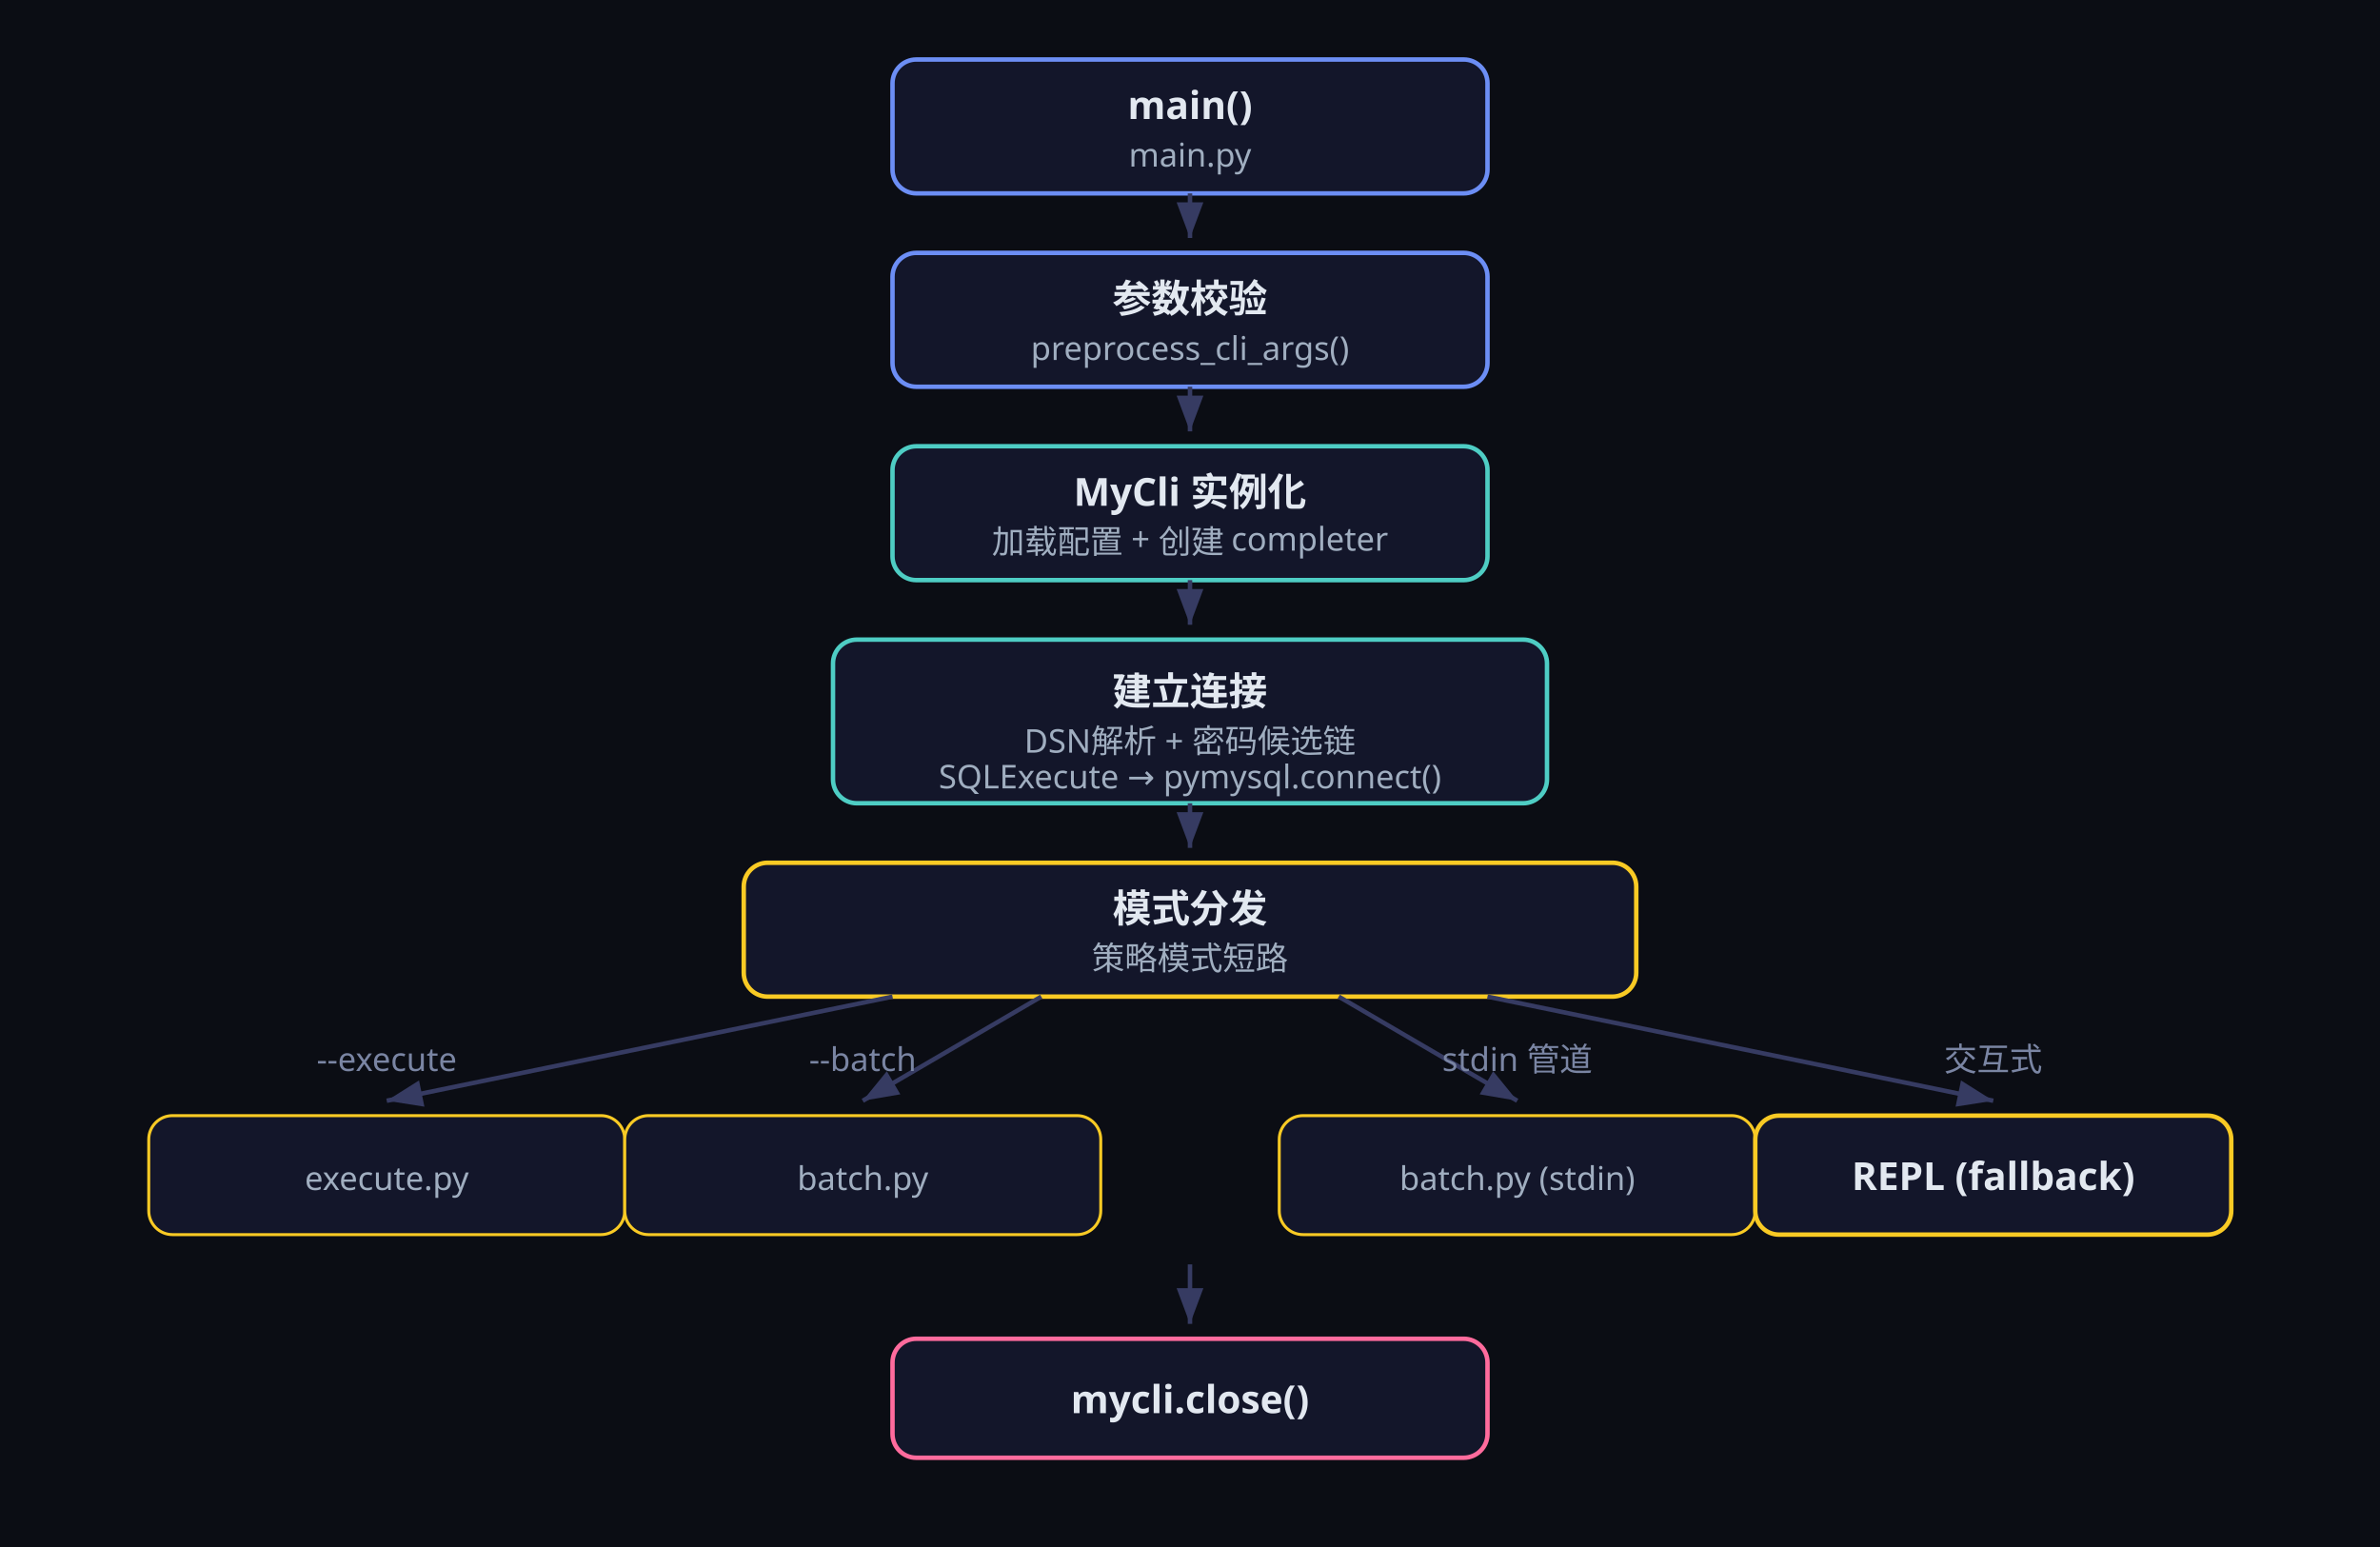
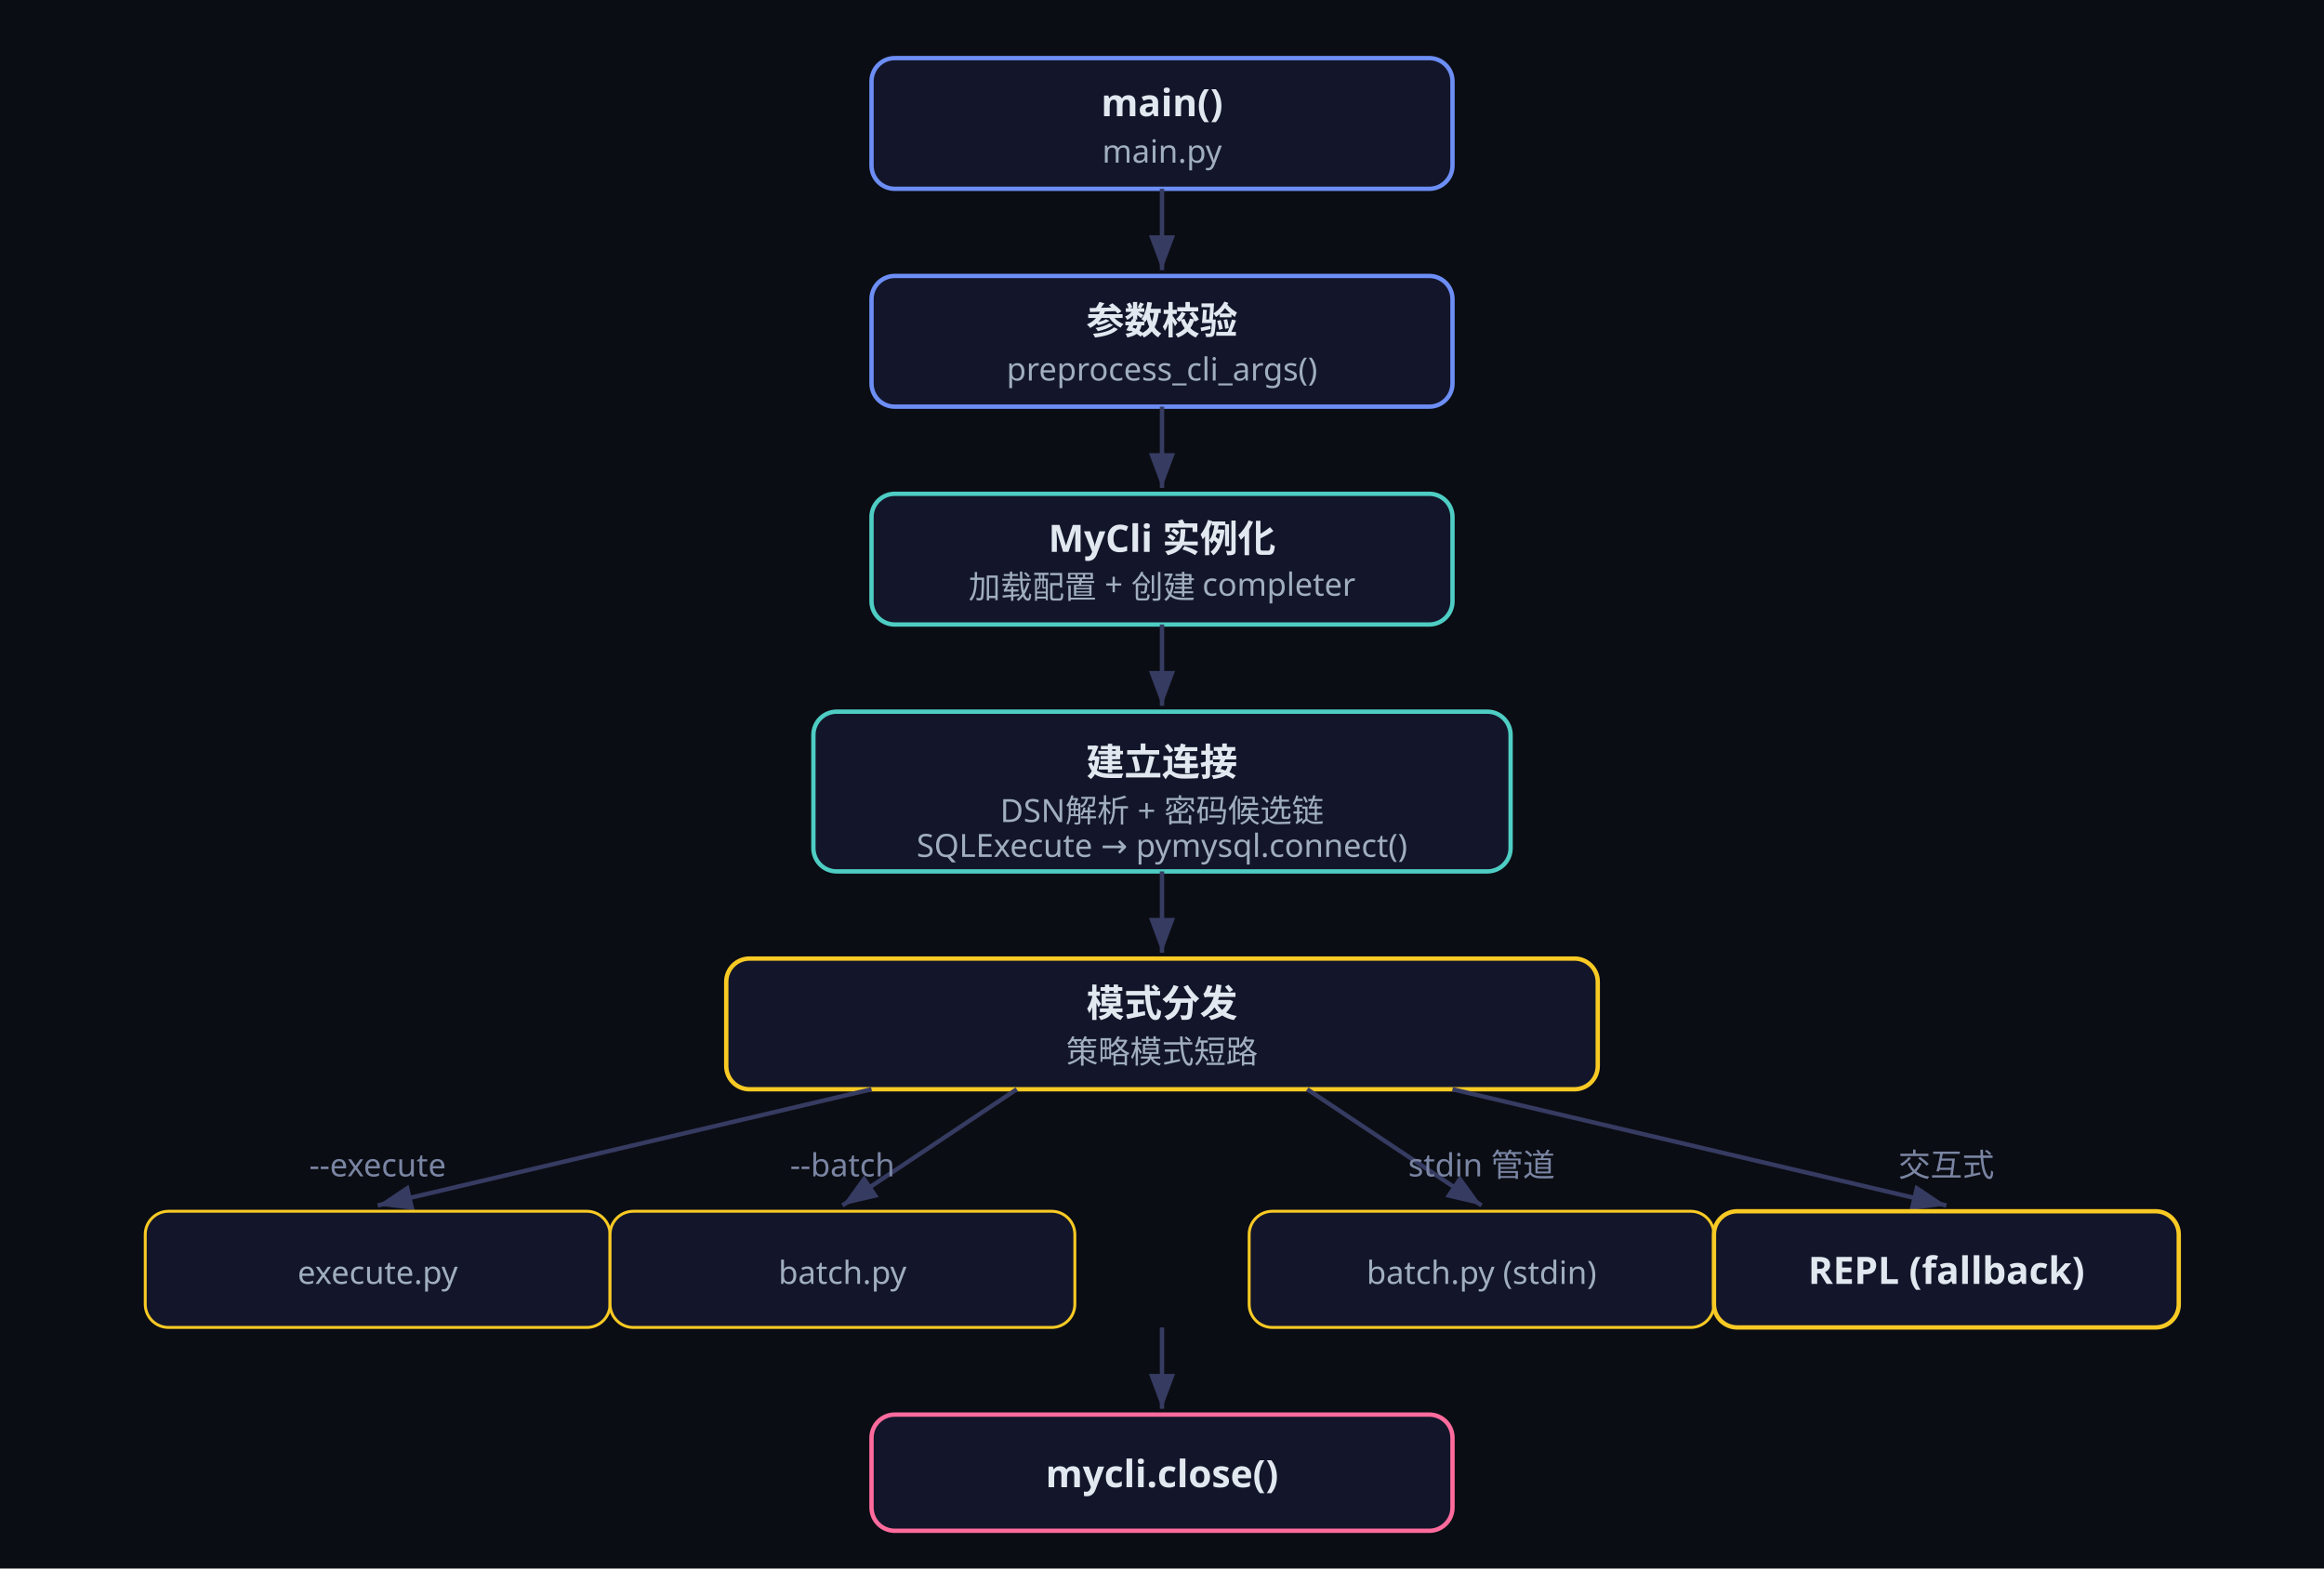
- <svg xmlns="http://www.w3.org/2000/svg" width="800" height="520" viewBox="0 0 800 520">
-   <rect width="800" height="520" fill="#0b0d14" />
+ <svg xmlns="http://www.w3.org/2000/svg" width="800" height="540" viewBox="0 0 800 540">
+   <rect width="800" height="540" fill="#0b0d14" />
  <style>
    .label { font-family: system-ui, sans-serif; font-size: 13px; font-weight: 600; fill: #e2e8f0; }
    .mod { font-family: system-ui, sans-serif; font-size: 11px; fill: #a0aec0; }
    .arrow { stroke: #363b62; stroke-width: 1.5; fill: none; }
    .branch { font-family: system-ui, sans-serif; font-size: 11px; fill: #7a85a3; }
-     path:hover { stroke: #6c8ef5 !important; stroke-width: 3 !important; cursor: pointer; }
+     path:hover, line:hover { stroke: #6c8ef5 !important; stroke-width: 3 !important; cursor: pointer; }
  </style>
  <rect x="300" y="20" width="200" height="45" rx="8" fill="#13162a" stroke="#6c8ef5" stroke-width="1.5" />
  <text x="400" y="40" text-anchor="middle" class="label" fill="#6c8ef5">main()</text>
  <text x="400" y="56" text-anchor="middle" class="mod">main.py</text>
-   <path d="M 400 65 L 400 80" class="arrow" marker-end="url(#ah)" />
-   <rect x="300" y="85" width="200" height="45" rx="8" fill="#13162a" stroke="#6c8ef5" stroke-width="1.5" />
-   <text x="400" y="105" text-anchor="middle" class="label">参数校验</text>
-   <text x="400" y="121" text-anchor="middle" class="mod">preprocess_cli_args()</text>
-   <path d="M 400 130 L 400 145" class="arrow" marker-end="url(#ah)" />
-   <rect x="300" y="150" width="200" height="45" rx="8" fill="#13162a" stroke="#4ecdc4" stroke-width="1.5" />
-   <text x="400" y="170" text-anchor="middle" class="label" fill="#4ecdc4">MyCli 实例化</text>
-   <text x="400" y="186" text-anchor="middle" class="mod">加载配置 + 创建 completer</text>
-   <path d="M 400 195 L 400 210" class="arrow" marker-end="url(#ah)" />
-   <rect x="280" y="215" width="240" height="55" rx="8" fill="#13162a" stroke="#4ecdc4" stroke-width="1.5" />
-   <text x="400" y="237" text-anchor="middle" class="label" fill="#4ecdc4">建立连接</text>
-   <text x="400" y="253" text-anchor="middle" class="mod">DSN解析 + 密码候选链</text>
-   <text x="400" y="265" text-anchor="middle" class="mod">SQLExecute → pymysql.connect()</text>
-   <path d="M 400 270 L 400 285" class="arrow" marker-end="url(#ah)" />
-   <rect x="250" y="290" width="300" height="45" rx="8" fill="#13162a" stroke="#f9ca24" stroke-width="1.5" />
-   <text x="400" y="310" text-anchor="middle" class="label" fill="#f9ca24">模式分发</text>
-   <text x="400" y="326" text-anchor="middle" class="mod">策略模式短路</text>
-   <path d="M 300 335 L 130 370" class="arrow" marker-end="url(#ah)" />
-   <path d="M 350 335 L 290 370" class="arrow" marker-end="url(#ah)" />
-   <path d="M 450 335 L 510 370" class="arrow" marker-end="url(#ah)" />
-   <path d="M 500 335 L 670 370" class="arrow" marker-end="url(#ah)" />
-   <text x="130" y="360" text-anchor="middle" class="branch">--execute</text>
-   <text x="290" y="360" text-anchor="middle" class="branch">--batch</text>
-   <text x="510" y="360" text-anchor="middle" class="branch">stdin 管道</text>
-   <text x="670" y="360" text-anchor="middle" class="branch">交互式</text>
-   <rect x="50" y="375" width="160" height="40" rx="8" fill="#13162a" stroke="#f9ca24" stroke-width="1" />
-   <text x="130" y="400" text-anchor="middle" class="mod">execute.py</text>
-   <rect x="210" y="375" width="160" height="40" rx="8" fill="#13162a" stroke="#f9ca24" stroke-width="1" />
-   <text x="290" y="400" text-anchor="middle" class="mod">batch.py</text>
-   <rect x="430" y="375" width="160" height="40" rx="8" fill="#13162a" stroke="#f9ca24" stroke-width="1" />
-   <text x="510" y="400" text-anchor="middle" class="mod">batch.py (stdin)</text>
-   <rect x="590" y="375" width="160" height="40" rx="8" fill="#13162a" stroke="#f9ca24" stroke-width="1.5" />
-   <text x="670" y="400" text-anchor="middle" class="label" fill="#f9ca24">REPL (fallback)</text>
-   <path d="M 400 425 L 400 445" class="arrow" marker-end="url(#ah)" />
-   <rect x="300" y="450" width="200" height="40" rx="8" fill="#13162a" stroke="#ff6b9d" stroke-width="1.5" />
-   <text x="400" y="475" text-anchor="middle" class="label" fill="#ff6b9d">mycli.close()</text>
+   <path d="M 400 65 L 400 93" class="arrow" marker-end="url(#ah)" />
+   <rect x="300" y="95" width="200" height="45" rx="8" fill="#13162a" stroke="#6c8ef5" stroke-width="1.5" />
+   <text x="400" y="115" text-anchor="middle" class="label">参数校验</text>
+   <text x="400" y="131" text-anchor="middle" class="mod">preprocess_cli_args()</text>
+   <path d="M 400 140 L 400 168" class="arrow" marker-end="url(#ah)" />
+   <rect x="300" y="170" width="200" height="45" rx="8" fill="#13162a" stroke="#4ecdc4" stroke-width="1.5" />
+   <text x="400" y="190" text-anchor="middle" class="label" fill="#4ecdc4">MyCli 实例化</text>
+   <text x="400" y="206" text-anchor="middle" class="mod">加载配置 + 创建 completer</text>
+   <path d="M 400 215 L 400 243" class="arrow" marker-end="url(#ah)" />
+   <rect x="280" y="245" width="240" height="55" rx="8" fill="#13162a" stroke="#4ecdc4" stroke-width="1.5" />
+   <text x="400" y="267" text-anchor="middle" class="label" fill="#4ecdc4">建立连接</text>
+   <text x="400" y="283" text-anchor="middle" class="mod">DSN解析 + 密码候选链</text>
+   <text x="400" y="295" text-anchor="middle" class="mod">SQLExecute → pymysql.connect()</text>
+   <path d="M 400 300 L 400 328" class="arrow" marker-end="url(#ah)" />
+   <rect x="250" y="330" width="300" height="45" rx="8" fill="#13162a" stroke="#f9ca24" stroke-width="1.5" />
+   <text x="400" y="350" text-anchor="middle" class="label" fill="#f9ca24">模式分发</text>
+   <text x="400" y="366" text-anchor="middle" class="mod">策略模式短路</text>
+   <path d="M 300 375 L 130 415" class="arrow" marker-end="url(#ah)" />
+   <path d="M 350 375 L 290 415" class="arrow" marker-end="url(#ah)" />
+   <path d="M 450 375 L 510 415" class="arrow" marker-end="url(#ah)" />
+   <path d="M 500 375 L 670 415" class="arrow" marker-end="url(#ah)" />
+   <text x="130" y="405" text-anchor="middle" class="branch">--execute</text>
+   <text x="290" y="405" text-anchor="middle" class="branch">--batch</text>
+   <text x="510" y="405" text-anchor="middle" class="branch">stdin 管道</text>
+   <text x="670" y="405" text-anchor="middle" class="branch">交互式</text>
+   <rect x="50" y="417" width="160" height="40" rx="8" fill="#13162a" stroke="#f9ca24" stroke-width="1" />
+   <text x="130" y="442" text-anchor="middle" class="mod">execute.py</text>
+   <rect x="210" y="417" width="160" height="40" rx="8" fill="#13162a" stroke="#f9ca24" stroke-width="1" />
+   <text x="290" y="442" text-anchor="middle" class="mod">batch.py</text>
+   <rect x="430" y="417" width="160" height="40" rx="8" fill="#13162a" stroke="#f9ca24" stroke-width="1" />
+   <text x="510" y="442" text-anchor="middle" class="mod">batch.py (stdin)</text>
+   <rect x="590" y="417" width="160" height="40" rx="8" fill="#13162a" stroke="#f9ca24" stroke-width="1.5" />
+   <text x="670" y="442" text-anchor="middle" class="label" fill="#f9ca24">REPL (fallback)</text>
+   <path d="M 400 457 L 400 485" class="arrow" marker-end="url(#ah)" />
+   <rect x="300" y="487" width="200" height="40" rx="8" fill="#13162a" stroke="#ff6b9d" stroke-width="1.5" />
+   <text x="400" y="512" text-anchor="middle" class="label" fill="#ff6b9d">mycli.close()</text>
  <defs>
    <marker id="ah" markerWidth="8" markerHeight="6" refX="8" refY="3" orient="auto">
      <polygon points="0 0, 8 3, 0 6" fill="#363b62" />
    </marker>
  </defs>
</svg>
